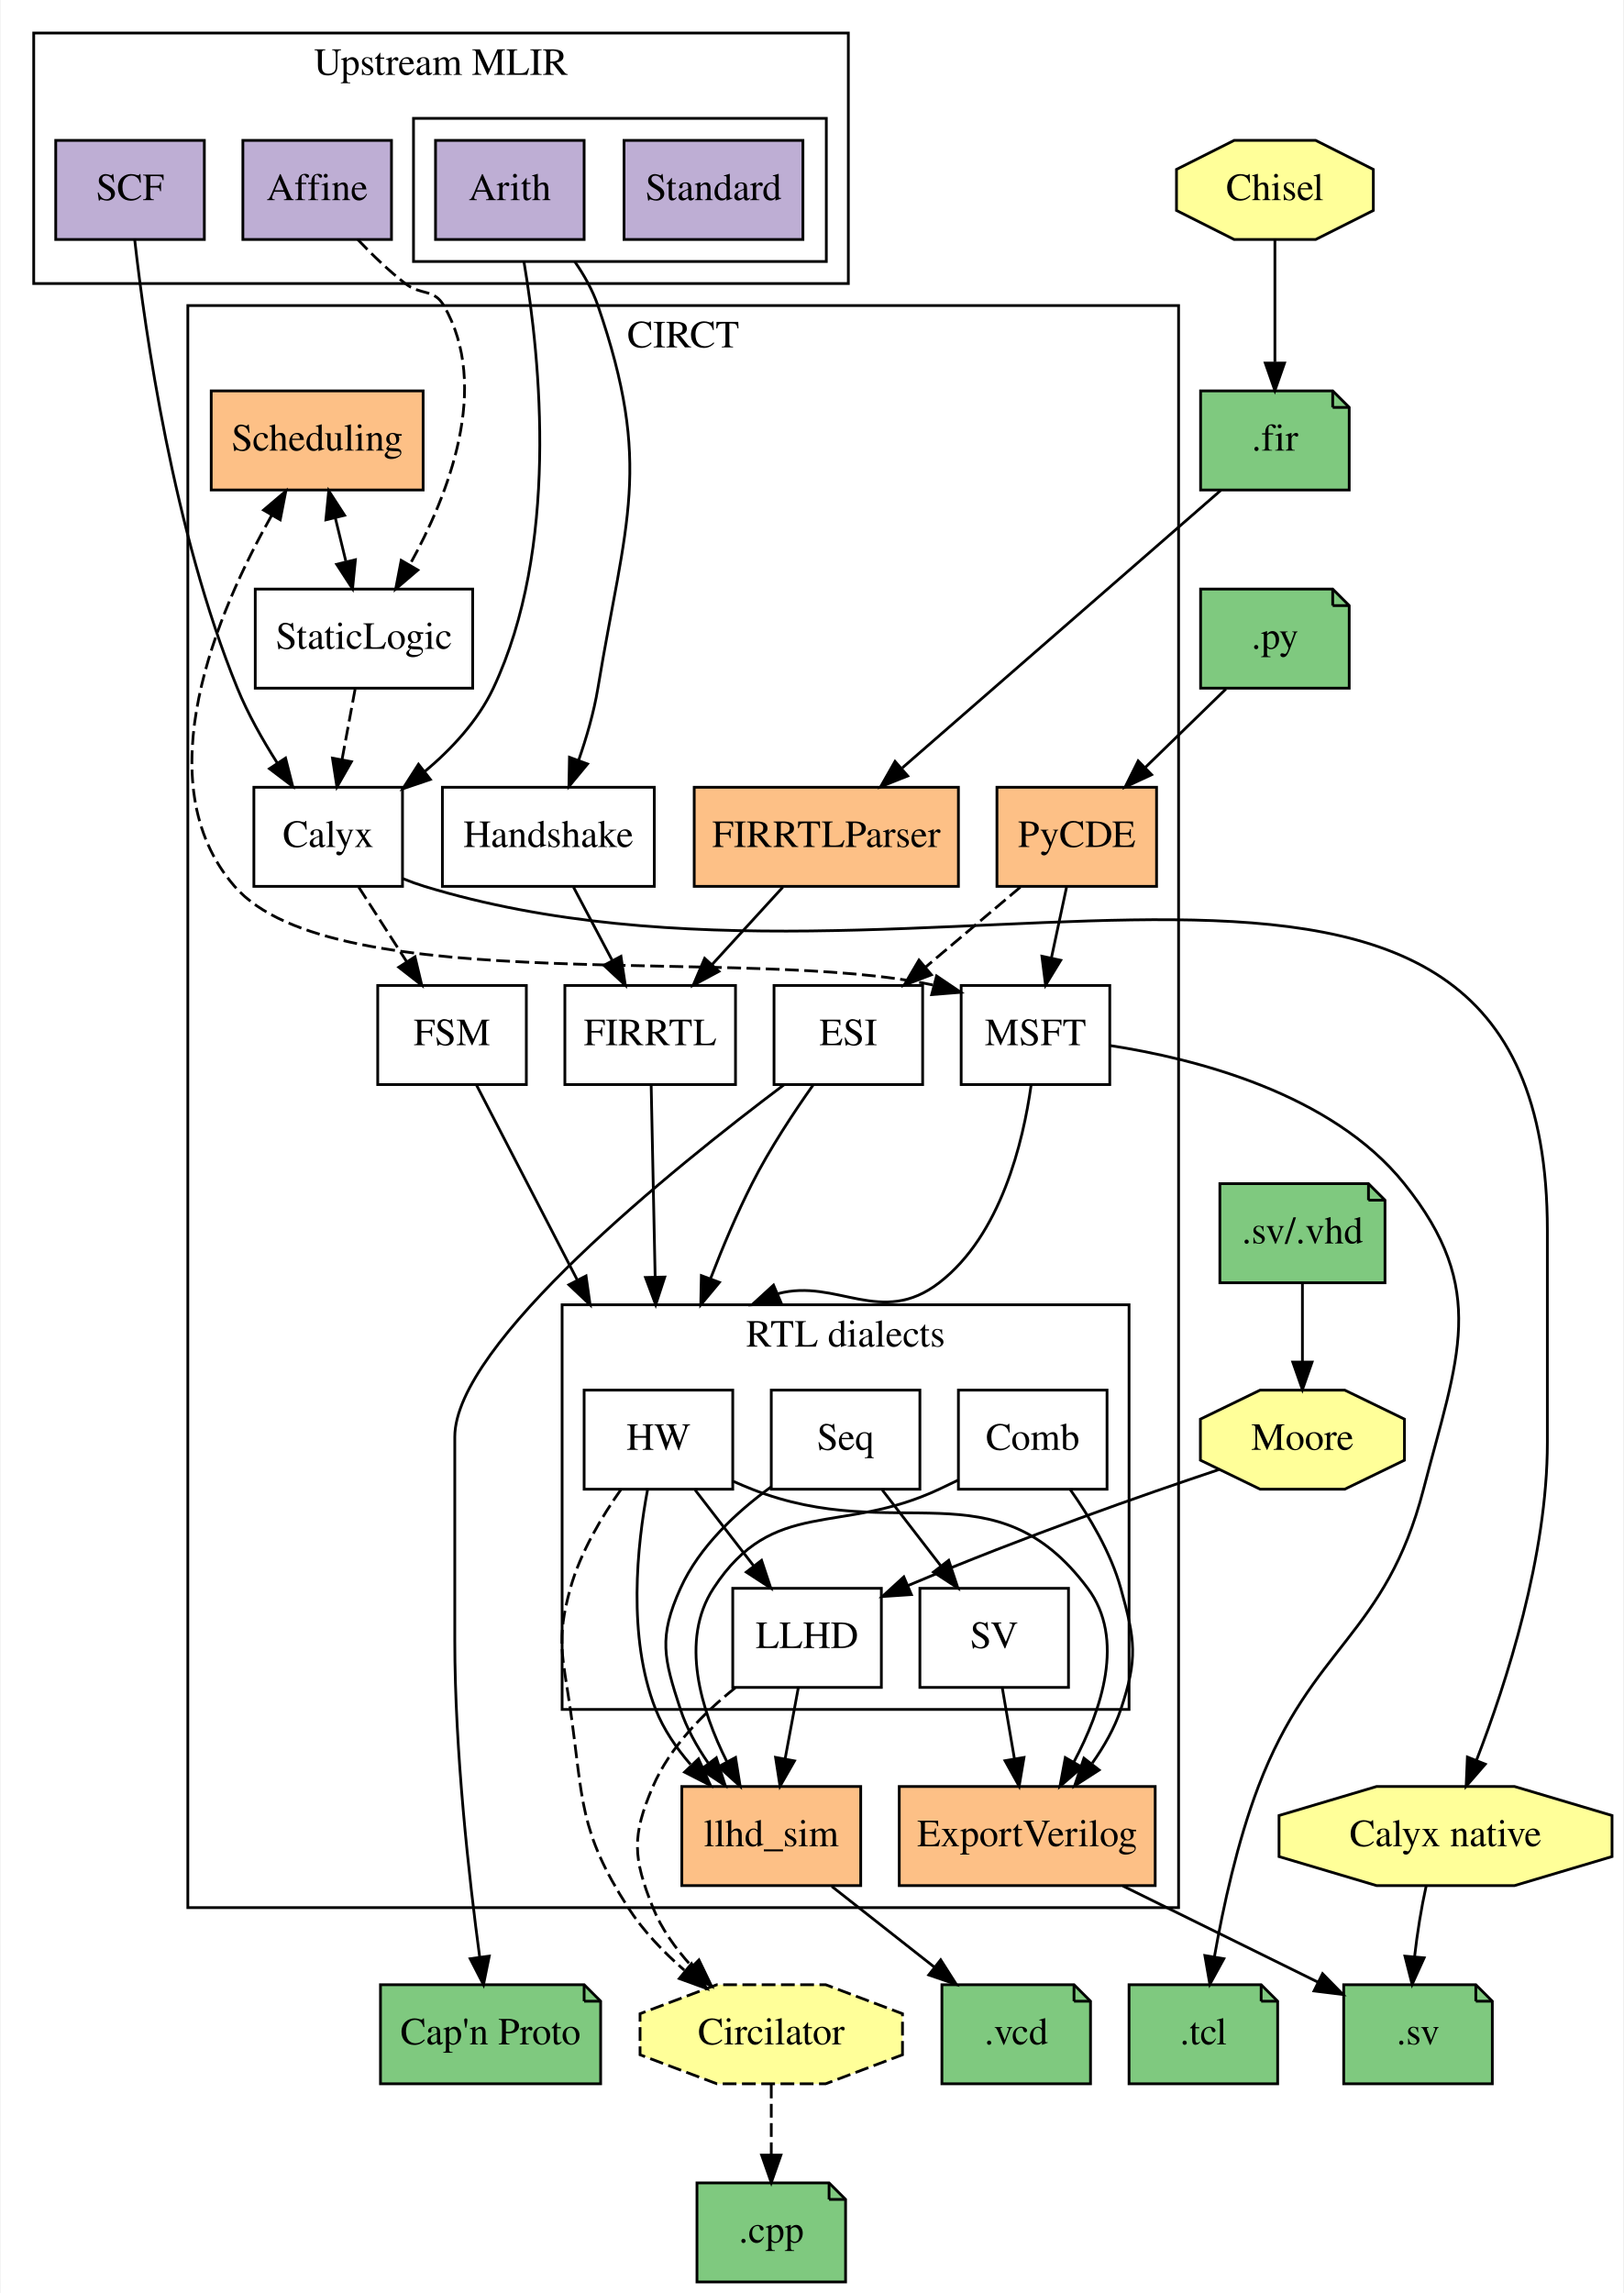
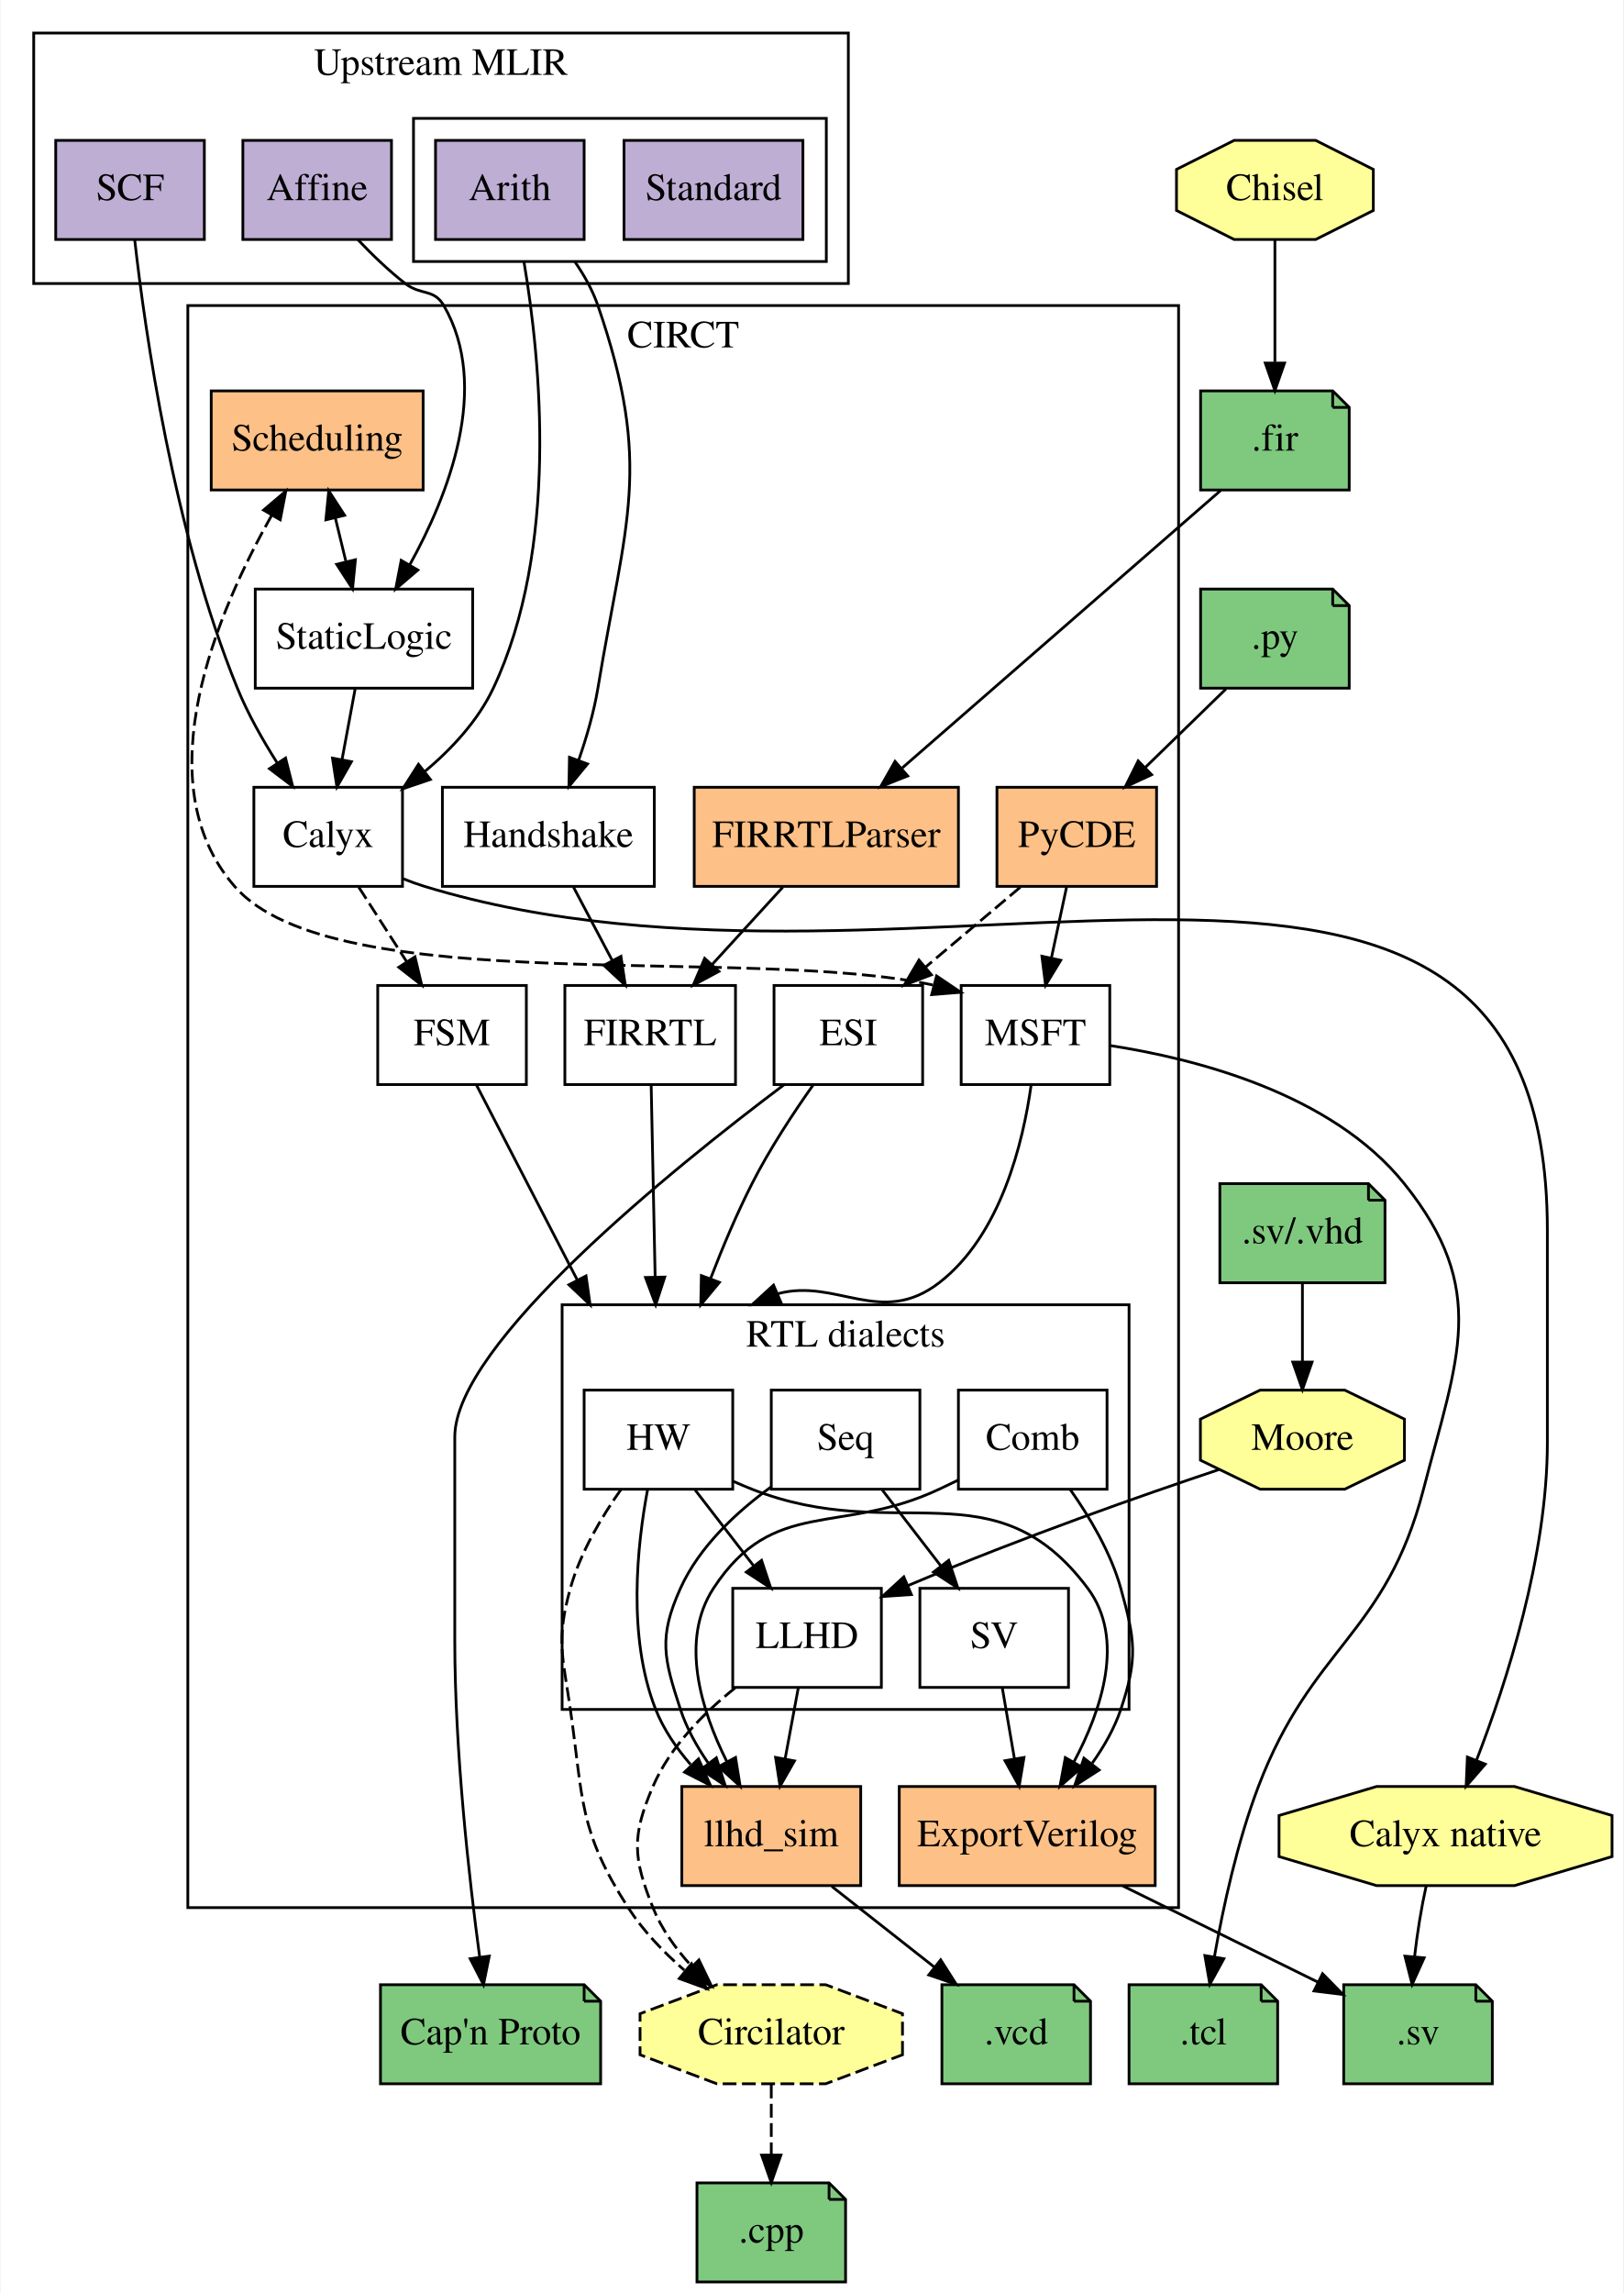
<svg xmlns="http://www.w3.org/2000/svg" xmlns:xlink="http://www.w3.org/1999/xlink" width="590pt" height="833pt" viewBox="0.00 0.00 589.50 833.00">
  <g id="graph0" class="graph" transform="scale(1 1) rotate(0) translate(4 829)">
    <polygon fill="white" stroke="transparent" points="-4,4 -4,-829 585.5,-829 585.5,4 -4,4" />
    <g id="clust1" class="cluster">
      <polygon fill="none" stroke="black" points="8,-726 8,-817 304,-817 304,-726 8,-726" />
      <text text-anchor="middle" x="156" y="-801.8" font-family="Times,serif" font-size="14.00">Upstream MLIR</text>
    </g>
    <g id="clust2" class="cluster">
      <polygon fill="none" stroke="black" points="146,-734 146,-786 296,-786 296,-734 146,-734" />
    </g>
    <g id="clust3" class="cluster">
      <polygon fill="none" stroke="black" points="64,-136 64,-718 424,-718 424,-136 64,-136" />
      <text text-anchor="middle" x="244" y="-702.8" font-family="Times,serif" font-size="14.00">CIRCT</text>
    </g>
    <g id="clust4" class="cluster">
      <polygon fill="none" stroke="black" points="200,-208 200,-355 406,-355 406,-208 200,-208" />
      <text text-anchor="middle" x="303" y="-339.8" font-family="Times,serif" font-size="14.00">RTL dialects</text>
    </g>
    <g id="node1" class="node">
      <polygon fill="#beaed4" stroke="black" points="70,-778 16,-778 16,-742 70,-742 70,-778" />
      <text text-anchor="middle" x="43" y="-756.3" font-family="Times,serif" font-size="14.00">SCF</text>
    </g>
    <g id="node6" class="node">
      <g id="a_node6">
        <a xlink:href="https://circt.llvm.org/docs/Dialects/Calyx/" xlink:title="Calyx">
          <polygon fill="white" stroke="black" points="142,-543 88,-543 88,-507 142,-507 142,-543" />
          <text text-anchor="middle" x="115" y="-521.3" font-family="Times,serif" font-size="14.00">Calyx</text>
        </a>
      </g>
    </g>
    <g id="edge1" class="edge">
      <path fill="none" stroke="black" d="M44.71,-741.79C48.4,-709.05 58.72,-635.98 82,-579 85.79,-569.72 91.15,-560.22 96.46,-551.88" />
      <polygon fill="black" stroke="black" points="99.51,-553.61 102.11,-543.34 93.67,-549.75 99.51,-553.61" />
    </g>
    <g id="node2" class="node">
      <polygon fill="#beaed4" stroke="black" points="138,-778 84,-778 84,-742 138,-742 138,-778" />
      <text text-anchor="middle" x="111" y="-756.3" font-family="Times,serif" font-size="14.00">Affine</text>
    </g>
    <g id="node8" class="node">
      <g id="a_node8">
        <a xlink:href="https://circt.llvm.org/docs/Dialects/StaticLogic/" xlink:title="StaticLogic">
          <polygon fill="white" stroke="black" points="167.5,-615 88.5,-615 88.5,-579 167.5,-579 167.5,-615" />
          <text text-anchor="middle" x="128" y="-593.3" font-family="Times,serif" font-size="14.00">StaticLogic</text>
        </a>
      </g>
    </g>
    <g id="edge2" class="edge">
-       <path fill="none" stroke="black" stroke-dasharray="5,2" d="M125.78,-741.95C130.93,-736.51 136.95,-730.7 143,-726 148.66,-721.61 153.4,-724.2 157,-718 174.15,-688.45 158.69,-649.16 144.59,-623.73" />
+       <path fill="none" stroke="black" d="M125.78,-741.95C130.93,-736.51 136.95,-730.7 143,-726 148.66,-721.61 153.4,-724.2 157,-718 174.15,-688.45 158.69,-649.16 144.59,-623.73" />
      <polygon fill="black" stroke="black" points="147.58,-621.91 139.52,-615.03 141.53,-625.43 147.58,-621.91" />
    </g>
    <g id="node22" class="node">
      <g id="a_node22">
        <a xlink:href="https://circt.llvm.org/docs/Scheduling/" xlink:title="Scheduling">
          <polygon fill="#fdc086" stroke="black" points="149.5,-687 72.5,-687 72.5,-651 149.5,-651 149.5,-687" />
          <text text-anchor="middle" x="111" y="-665.3" font-family="Times,serif" font-size="14.00">Scheduling</text>
        </a>
      </g>
    </g>
    <g id="node3" class="node">
      <polygon fill="#beaed4" stroke="black" points="287.5,-778 222.5,-778 222.5,-742 287.5,-742 287.5,-778" />
      <text text-anchor="middle" x="255" y="-756.3" font-family="Times,serif" font-size="14.00">Standard</text>
    </g>
    <g id="node4" class="node">
      <polygon fill="#beaed4" stroke="black" points="208,-778 154,-778 154,-742 208,-742 208,-778" />
      <text text-anchor="middle" x="181" y="-756.3" font-family="Times,serif" font-size="14.00">Arith</text>
    </g>
    <g id="node5" class="node">
      <g id="a_node5">
        <a xlink:href="https://circt.llvm.org/docs/Dialects/Handshake/" xlink:title="Handshake">
          <polygon fill="white" stroke="black" points="233.5,-543 156.5,-543 156.5,-507 233.5,-507 233.5,-543" />
          <text text-anchor="middle" x="195" y="-521.3" font-family="Times,serif" font-size="14.00">Handshake</text>
        </a>
      </g>
    </g>
    <g id="edge4" class="edge">
      <path fill="none" stroke="black" d="M204.57,-734C208.03,-729.03 211.07,-723.6 213,-718 233.1,-659.58 223.07,-639.95 213,-579 211.56,-570.28 208.87,-561.06 206,-552.8" />
      <polygon fill="black" stroke="black" points="209.23,-551.46 202.48,-543.3 202.67,-553.89 209.23,-551.46" />
    </g>
    <g id="edge5" class="edge">
      <path fill="none" stroke="black" d="M186.12,-734C192.24,-697.86 198.92,-629.78 175,-579 169.44,-567.19 159.88,-556.92 150.01,-548.64" />
      <polygon fill="black" stroke="black" points="152.13,-545.85 142.1,-542.44 147.81,-551.36 152.13,-545.85" />
    </g>
    <g id="node7" class="node">
      <g id="a_node7">
        <a xlink:href="https://circt.llvm.org/docs/Dialects/FIRRTL/" xlink:title="FIRRTL">
          <polygon fill="white" stroke="black" points="263,-471 201,-471 201,-435 263,-435 263,-471" />
          <text text-anchor="middle" x="232" y="-449.3" font-family="Times,serif" font-size="14.00">FIRRTL</text>
        </a>
      </g>
    </g>
    <g id="edge6" class="edge">
      <path fill="none" stroke="black" d="M204.15,-506.7C208.4,-498.64 213.56,-488.89 218.27,-479.98" />
      <polygon fill="black" stroke="black" points="221.38,-481.58 222.96,-471.1 215.19,-478.31 221.38,-481.58" />
    </g>
    <g id="node11" class="node">
      <g id="a_node11">
        <a xlink:href="https://circt.llvm.org/docs/Dialects/FSM/" xlink:title="FSM">
          <polygon fill="white" stroke="black" points="187,-471 133,-471 133,-435 187,-435 187,-471" />
          <text text-anchor="middle" x="160" y="-449.3" font-family="Times,serif" font-size="14.00">FSM</text>
        </a>
      </g>
    </g>
    <g id="edge7" class="edge">
      <path fill="none" stroke="black" stroke-dasharray="5,2" d="M126.12,-506.7C131.36,-498.56 137.7,-488.69 143.48,-479.7" />
      <polygon fill="black" stroke="black" points="146.54,-481.41 149,-471.1 140.65,-477.62 146.54,-481.41" />
    </g>
    <g id="node25" class="node">
      <polygon fill="#ffff99" stroke="black" points="581.5,-154.54 581.5,-169.46 546.06,-180 495.94,-180 460.5,-169.46 460.5,-154.54 495.94,-144 546.06,-144 581.5,-154.54" />
      <text text-anchor="middle" x="521" y="-158.3" font-family="Times,serif" font-size="14.00">Calyx native</text>
    </g>
    <g id="edge25" class="edge">
      <path fill="none" stroke="black" d="M142.18,-509.8C144.78,-508.74 147.42,-507.79 150,-507 331.41,-451.69 558,-571.65 558,-382 558,-382 558,-382 558,-305 558,-263.71 543.17,-217.77 532.28,-189.63" />
      <polygon fill="black" stroke="black" points="535.44,-188.11 528.49,-180.11 528.94,-190.7 535.44,-188.11" />
    </g>
    <g id="node14" class="node">
      <g id="a_node14">
        <a xlink:href="https://circt.llvm.org/docs/Dialects/HW/" xlink:title="HW">
          <polygon fill="white" stroke="black" points="262,-324 208,-324 208,-288 262,-288 262,-324" />
          <text text-anchor="middle" x="235" y="-302.3" font-family="Times,serif" font-size="14.00">HW</text>
        </a>
      </g>
    </g>
    <g id="edge8" class="edge">
      <path fill="none" stroke="black" d="M232.36,-434.8C232.71,-417.61 233.28,-390.21 233.8,-365.18" />
      <polygon fill="black" stroke="black" points="237.3,-365.07 234.01,-355 230.3,-364.92 237.3,-365.07" />
    </g>
    <g id="edge3" class="edge">
-       <path fill="none" stroke="black" stroke-dasharray="5,2" d="M124.79,-578.7C123.35,-570.98 121.63,-561.71 120.04,-553.11" />
+       <path fill="none" stroke="black" d="M124.79,-578.7C123.35,-570.98 121.63,-561.71 120.04,-553.11" />
      <polygon fill="black" stroke="black" points="123.44,-552.3 118.18,-543.1 116.56,-553.58 123.44,-552.3" />
    </g>
    <g id="node9" class="node">
      <g id="a_node9">
        <a xlink:href="https://circt.llvm.org/docs/Dialects/MSFT/" xlink:title="MSFT">
          <polygon fill="white" stroke="black" points="399,-471 345,-471 345,-435 399,-435 399,-471" />
          <text text-anchor="middle" x="372" y="-449.3" font-family="Times,serif" font-size="14.00">MSFT</text>
        </a>
      </g>
    </g>
    <g id="edge9" class="edge">
      <path fill="none" stroke="black" d="M370.42,-434.81C367.55,-414.22 359.49,-380.33 337,-363 315.91,-346.75 299.7,-364.71 278.45,-359.04" />
      <polygon fill="black" stroke="black" points="279.57,-355.72 269,-355 276.82,-362.15 279.57,-355.72" />
    </g>
    <g id="node31" class="node">
      <polygon fill="#7fc97f" stroke="black" points="454,-108 406,-108 406,-72 460,-72 460,-102 454,-108" />
      <polyline fill="none" stroke="black" points="454,-108 454,-102 " />
      <polyline fill="none" stroke="black" points="460,-102 454,-102 " />
      <text text-anchor="middle" x="433" y="-86.3" font-family="Times,serif" font-size="14.00">.tcl</text>
    </g>
    <g id="edge35" class="edge">
      <path fill="none" stroke="black" d="M399.02,-449.18C429.92,-444.44 479.63,-431.88 506,-399 536.93,-360.44 525.4,-335.85 513,-288 499.23,-234.85 472.55,-231.31 453,-180 445.35,-159.93 440.19,-136.15 437.03,-118.22" />
      <polygon fill="black" stroke="black" points="440.45,-117.44 435.36,-108.15 433.55,-118.59 440.45,-117.44" />
    </g>
    <g id="node10" class="node">
      <g id="a_node10">
        <a xlink:href="https://circt.llvm.org/docs/Dialects/ESI/" xlink:title="ESI">
          <polygon fill="white" stroke="black" points="331,-471 277,-471 277,-435 331,-435 331,-471" />
          <text text-anchor="middle" x="304" y="-449.3" font-family="Times,serif" font-size="14.00">ESI</text>
        </a>
      </g>
    </g>
    <g id="edge10" class="edge">
      <path fill="none" stroke="black" d="M291.28,-434.94C284.13,-424.84 275.38,-411.59 269,-399 263.51,-388.16 258.44,-376.21 253.98,-364.62" />
      <polygon fill="black" stroke="black" points="257.16,-363.14 250.38,-355 250.6,-365.59 257.16,-363.14" />
    </g>
    <g id="node30" class="node">
      <polygon fill="#7fc97f" stroke="black" points="208,-108 134,-108 134,-72 214,-72 214,-102 208,-108" />
      <polyline fill="none" stroke="black" points="208,-108 208,-102 " />
      <polyline fill="none" stroke="black" points="214,-102 208,-102 " />
      <text text-anchor="middle" x="174" y="-86.3" font-family="Times,serif" font-size="14.00">Cap'n Proto</text>
    </g>
    <g id="edge34" class="edge">
      <path fill="none" stroke="black" d="M280.71,-434.99C240.19,-404.53 161,-340.68 161,-307 161,-307 161,-307 161,-233 161,-192.83 166.22,-146.53 170.05,-118.01" />
      <polygon fill="black" stroke="black" points="173.53,-118.39 171.43,-108 166.6,-117.43 173.53,-118.39" />
    </g>
    <g id="edge11" class="edge">
      <path fill="none" stroke="black" d="M168.9,-434.8C177.91,-417.38 192.34,-389.47 205.43,-364.17" />
      <polygon fill="black" stroke="black" points="208.69,-365.49 210.17,-355 202.47,-362.27 208.69,-365.49" />
    </g>
    <g id="node13" class="node">
      <g id="a_node13">
        <a xlink:href="https://circt.llvm.org/docs/Dialects/Seq/" xlink:title="Seq">
          <polygon fill="white" stroke="black" points="330,-324 276,-324 276,-288 330,-288 330,-324" />
          <text text-anchor="middle" x="303" y="-302.3" font-family="Times,serif" font-size="14.00">Seq</text>
        </a>
      </g>
    </g>
    <g id="node16" class="node">
      <g id="a_node16">
        <a xlink:href="https://circt.llvm.org/docs/Dialects/Comb/" xlink:title="Comb">
          <polygon fill="white" stroke="black" points="398,-324 344,-324 344,-288 398,-288 398,-324" />
          <text text-anchor="middle" x="371" y="-302.3" font-family="Times,serif" font-size="14.00">Comb</text>
        </a>
      </g>
    </g>
    <g id="node15" class="node">
      <g id="a_node15">
        <a xlink:href="https://circt.llvm.org/docs/Dialects/SV/" xlink:title="SV">
          <polygon fill="white" stroke="black" points="384,-252 330,-252 330,-216 384,-216 384,-252" />
          <text text-anchor="middle" x="357" y="-230.3" font-family="Times,serif" font-size="14.00">SV</text>
        </a>
      </g>
    </g>
    <g id="edge12" class="edge">
      <path fill="none" stroke="black" d="M316.35,-287.7C322.76,-279.39 330.56,-269.28 337.61,-260.14" />
      <polygon fill="black" stroke="black" points="340.47,-262.16 343.81,-252.1 334.93,-257.88 340.47,-262.16" />
    </g>
    <g id="node19" class="node">
      <polygon fill="#fdc086" stroke="black" points="308.5,-180 243.5,-180 243.5,-144 308.5,-144 308.5,-180" />
      <text text-anchor="middle" x="276" y="-158.3" font-family="Times,serif" font-size="14.00">llhd_sim</text>
    </g>
    <g id="edge29" class="edge">
      <path fill="none" stroke="black" d="M276,-288.89C263.47,-279.8 249.86,-267.2 243,-252 234.96,-234.17 236.92,-226.59 243,-208 245.23,-201.2 248.92,-194.57 253.04,-188.59" />
      <polygon fill="black" stroke="black" points="256.04,-190.42 259.28,-180.33 250.46,-186.2 256.04,-190.42" />
    </g>
    <g id="node17" class="node">
      <g id="a_node17">
        <a xlink:href="https://circt.llvm.org/docs/Dialects/LLHD/" xlink:title="LLHD">
          <polygon fill="white" stroke="black" points="316,-252 262,-252 262,-216 316,-216 316,-252" />
          <text text-anchor="middle" x="289" y="-230.3" font-family="Times,serif" font-size="14.00">LLHD</text>
        </a>
      </g>
    </g>
    <g id="edge13" class="edge">
      <path fill="none" stroke="black" d="M248.35,-287.7C254.76,-279.39 262.56,-269.28 269.61,-260.14" />
      <polygon fill="black" stroke="black" points="272.47,-262.16 275.81,-252.1 266.93,-257.88 272.47,-262.16" />
    </g>
    <g id="edge30" class="edge">
      <path fill="none" stroke="black" d="M231.05,-287.83C227.3,-267.87 223.62,-234.32 234,-208 236.86,-200.75 241.49,-193.99 246.66,-188.01" />
      <polygon fill="black" stroke="black" points="249.56,-190.04 253.92,-180.39 244.49,-185.22 249.56,-190.04" />
    </g>
    <g id="node20" class="node">
      <g id="a_node20">
        <a xlink:href="https://circt.llvm.org/docs/VerilogGeneration/" xlink:title="ExportVerilog">
          <polygon fill="#fdc086" stroke="black" points="415.5,-180 322.5,-180 322.5,-144 415.5,-144 415.5,-180" />
          <text text-anchor="middle" x="369" y="-158.3" font-family="Times,serif" font-size="14.00">ExportVerilog</text>
        </a>
      </g>
    </g>
    <g id="edge19" class="edge">
      <path fill="none" stroke="black" d="M262.27,-290.84C264.53,-289.83 266.79,-288.87 269,-288 321.6,-267.28 357.15,-297.28 391,-252 404.68,-233.7 396.1,-207.95 385.93,-188.85" />
      <polygon fill="black" stroke="black" points="388.91,-187.01 380.9,-180.07 382.84,-190.49 388.91,-187.01" />
    </g>
    <g id="node26" class="node">
      <polygon fill="#ffff99" stroke="black" stroke-dasharray="5,2" points="323.68,-82.54 323.68,-97.46 295.75,-108 256.25,-108 228.32,-97.46 228.32,-82.54 256.25,-72 295.75,-72 323.68,-82.54" />
      <text text-anchor="middle" x="276" y="-86.3" font-family="Times,serif" font-size="14.00">Circilator</text>
    </g>
    <g id="edge23" class="edge">
      <path fill="none" stroke="black" stroke-dasharray="5,2" d="M221.44,-287.97C214.44,-278.09 206.63,-265.05 203,-252 197.75,-233.16 200.23,-227.36 203,-208 207.71,-175 205.99,-164.05 224,-136 229.4,-127.59 236.83,-119.87 244.38,-113.28" />
      <polygon fill="black" stroke="black" points="247.02,-115.65 252.54,-106.6 242.58,-110.23 247.02,-115.65" />
    </g>
    <g id="edge20" class="edge">
      <path fill="none" stroke="black" d="M359.97,-215.7C361.29,-207.98 362.88,-198.71 364.35,-190.11" />
      <polygon fill="black" stroke="black" points="367.83,-190.55 366.07,-180.1 360.93,-189.37 367.83,-190.55" />
    </g>
    <g id="edge31" class="edge">
      <path fill="none" stroke="black" d="M343.96,-291.33C341.62,-290.19 339.27,-289.07 337,-288 300.97,-271.09 276.76,-285.32 255,-252 242.67,-233.12 250.48,-207.8 259.88,-189" />
      <polygon fill="black" stroke="black" points="263.02,-190.55 264.7,-180.08 256.86,-187.22 263.02,-190.55" />
    </g>
    <g id="edge14" class="edge">
      <path fill="none" stroke="black" d="M384.56,-287.97C391.56,-278.09 399.37,-265.05 403,-252 408.25,-233.16 409.22,-226.54 403,-208 400.7,-201.14 396.89,-194.49 392.64,-188.5" />
      <polygon fill="black" stroke="black" points="395.13,-185.99 386.22,-180.25 389.6,-190.29 395.13,-185.99" />
    </g>
    <g id="edge32" class="edge">
      <path fill="none" stroke="black" d="M285.79,-215.7C284.35,-207.98 282.63,-198.71 281.04,-190.11" />
      <polygon fill="black" stroke="black" points="284.44,-189.3 279.18,-180.1 277.56,-190.58 284.44,-189.3" />
    </g>
    <g id="edge24" class="edge">
      <path fill="none" stroke="black" stroke-dasharray="5,2" d="M262.88,-215.82C251.42,-206.69 239.19,-194.39 233,-180 225.27,-162.04 225.72,-154.15 233,-136 236.11,-128.24 241.27,-121.07 246.95,-114.83" />
      <polygon fill="black" stroke="black" points="249.72,-117 254.31,-107.45 244.77,-112.05 249.72,-117" />
    </g>
    <g id="node18" class="node">
      <polygon fill="#fdc086" stroke="black" points="344,-543 248,-543 248,-507 344,-507 344,-543" />
      <text text-anchor="middle" x="296" y="-521.3" font-family="Times,serif" font-size="14.00">FIRRTLParser</text>
    </g>
    <g id="edge18" class="edge">
      <path fill="none" stroke="black" d="M280.18,-506.7C272.43,-498.22 262.96,-487.86 254.48,-478.58" />
      <polygon fill="black" stroke="black" points="256.97,-476.12 247.64,-471.1 251.8,-480.85 256.97,-476.12" />
    </g>
    <g id="node27" class="node">
      <polygon fill="#7fc97f" stroke="black" points="386,-108 338,-108 338,-72 392,-72 392,-102 386,-108" />
      <polyline fill="none" stroke="black" points="386,-108 386,-102 " />
      <polyline fill="none" stroke="black" points="392,-102 386,-102 " />
      <text text-anchor="middle" x="365" y="-86.3" font-family="Times,serif" font-size="14.00">.vcd</text>
    </g>
    <g id="edge33" class="edge">
      <path fill="none" stroke="black" d="M298,-143.7C309.21,-134.88 323,-124.03 335.15,-114.47" />
      <polygon fill="black" stroke="black" points="337.56,-117.04 343.25,-108.1 333.23,-111.54 337.56,-117.04" />
    </g>
    <g id="node29" class="node">
      <polygon fill="#7fc97f" stroke="black" points="532,-108 484,-108 484,-72 538,-72 538,-102 532,-108" />
      <polyline fill="none" stroke="black" points="532,-108 532,-102 " />
      <polyline fill="none" stroke="black" points="538,-102 532,-102 " />
      <text text-anchor="middle" x="511" y="-86.3" font-family="Times,serif" font-size="14.00">.sv</text>
    </g>
    <g id="edge26" class="edge">
      <path fill="none" stroke="black" d="M403.74,-143.88C425.19,-133.3 452.69,-119.74 474.47,-109.01" />
      <polygon fill="black" stroke="black" points="476.31,-112 483.73,-104.44 473.21,-105.73 476.31,-112" />
    </g>
    <g id="node21" class="node">
      <g id="a_node21">
        <a xlink:href="https://circt.llvm.org/docs/PyCDE/" xlink:title="PyCDE">
          <polygon fill="#fdc086" stroke="black" points="416,-543 358,-543 358,-507 416,-507 416,-543" />
          <text text-anchor="middle" x="387" y="-521.3" font-family="Times,serif" font-size="14.00">PyCDE</text>
        </a>
      </g>
    </g>
    <g id="edge38" class="edge">
      <path fill="none" stroke="black" d="M383.29,-506.7C381.64,-498.98 379.65,-489.71 377.81,-481.11" />
      <polygon fill="black" stroke="black" points="381.18,-480.15 375.67,-471.1 374.34,-481.62 381.18,-480.15" />
    </g>
    <g id="edge37" class="edge">
      <path fill="none" stroke="black" stroke-dasharray="5,2" d="M366.48,-506.7C356.13,-497.97 343.41,-487.24 332.16,-477.75" />
      <polygon fill="black" stroke="black" points="334.18,-474.88 324.28,-471.1 329.67,-480.23 334.18,-474.88" />
    </g>
    <g id="edge15" class="edge">
      <path fill="none" stroke="black" d="M117.57,-640.95C118.82,-635.79 120.14,-630.38 121.39,-625.22" />
      <polygon fill="black" stroke="black" points="114.16,-640.15 115.2,-650.7 120.96,-641.81 114.16,-640.15" />
      <polygon fill="black" stroke="black" points="124.89,-625.65 123.85,-615.1 118.08,-624 124.89,-625.65" />
    </g>
    <g id="edge39" class="edge">
      <path fill="none" stroke="black" stroke-dasharray="5,2" d="M94.51,-641.87C74.73,-606.87 48.11,-544.81 81,-507 117,-465.61 267.21,-485.88 335.08,-471.09" />
      <polygon fill="black" stroke="black" points="91.52,-643.7 99.6,-650.57 97.57,-640.17 91.52,-643.7" />
      <polygon fill="black" stroke="black" points="336.07,-474.45 344.85,-468.52 334.29,-467.68 336.07,-474.45" />
    </g>
    <g id="node23" class="node">
      <polygon fill="#ffff99" stroke="black" points="506.07,-298.54 506.07,-313.46 484.36,-324 453.64,-324 431.93,-313.46 431.93,-298.54 453.64,-288 484.36,-288 506.07,-298.54" />
      <text text-anchor="middle" x="469" y="-302.3" font-family="Times,serif" font-size="14.00">Moore</text>
    </g>
    <g id="edge22" class="edge">
      <path fill="none" stroke="black" d="M438.69,-295.14C410.92,-285.85 368.56,-271.08 325.76,-253.03" />
      <polygon fill="black" stroke="black" points="326.91,-249.72 316.34,-249.01 324.16,-256.15 326.91,-249.72" />
    </g>
    <g id="node24" class="node">
      <polygon fill="#ffff99" stroke="black" points="494.76,-752.54 494.76,-767.46 473.81,-778 444.19,-778 423.24,-767.46 423.24,-752.54 444.19,-742 473.81,-742 494.76,-752.54" />
      <text text-anchor="middle" x="459" y="-756.3" font-family="Times,serif" font-size="14.00">Chisel</text>
    </g>
    <g id="node32" class="node">
      <polygon fill="#7fc97f" stroke="black" points="480,-687 432,-687 432,-651 486,-651 486,-681 480,-687" />
      <polyline fill="none" stroke="black" points="480,-687 480,-681 " />
      <polyline fill="none" stroke="black" points="486,-681 480,-681 " />
      <text text-anchor="middle" x="459" y="-665.3" font-family="Times,serif" font-size="14.00">.fir</text>
    </g>
    <g id="edge16" class="edge">
      <path fill="none" stroke="black" d="M459,-741.84C459,-729.28 459,-711.98 459,-697.5" />
      <polygon fill="black" stroke="black" points="462.5,-697.11 459,-687.11 455.5,-697.11 462.5,-697.11" />
    </g>
    <g id="edge27" class="edge">
      <path fill="none" stroke="black" d="M513.93,-143.7C512.21,-135.98 510.71,-126.71 509.74,-118.11" />
      <polygon fill="black" stroke="black" points="513.23,-117.76 508.86,-108.1 506.25,-118.37 513.23,-117.76" />
    </g>
    <g id="node28" class="node">
      <polygon fill="#7fc97f" stroke="black" points="297,-36 249,-36 249,0 303,0 303,-30 297,-36" />
      <polyline fill="none" stroke="black" points="297,-36 297,-30 " />
      <polyline fill="none" stroke="black" points="303,-30 297,-30 " />
      <text text-anchor="middle" x="276" y="-14.3" font-family="Times,serif" font-size="14.00">.cpp</text>
    </g>
    <g id="edge28" class="edge">
      <path fill="none" stroke="black" stroke-dasharray="5,2" d="M276,-71.7C276,-63.98 276,-54.71 276,-46.11" />
      <polygon fill="black" stroke="black" points="279.5,-46.1 276,-36.1 272.5,-46.1 279.5,-46.1" />
    </g>
    <g id="edge17" class="edge">
      <path fill="none" stroke="black" d="M439.34,-650.87C410.46,-625.71 356.44,-578.65 323.6,-550.04" />
      <polygon fill="black" stroke="black" points="325.57,-547.12 315.73,-543.19 320.97,-552.4 325.57,-547.12" />
    </g>
    <g id="node34" class="node">
      <polygon fill="#7fc97f" stroke="black" points="480,-615 432,-615 432,-579 486,-579 486,-609 480,-615" />
      <polyline fill="none" stroke="black" points="480,-615 480,-609 " />
      <polyline fill="none" stroke="black" points="486,-609 480,-609 " />
      <text text-anchor="middle" x="459" y="-593.3" font-family="Times,serif" font-size="14.00">.py</text>
    </g>
    <g id="node33" class="node">
      <polygon fill="#7fc97f" stroke="black" points="493,-399 439,-399 439,-363 499,-363 499,-393 493,-399" />
      <polyline fill="none" stroke="black" points="493,-399 493,-393 " />
      <polyline fill="none" stroke="black" points="499,-393 493,-393 " />
      <text text-anchor="middle" x="469" y="-377.3" font-family="Times,serif" font-size="14.00">.sv/.vhd</text>
    </g>
    <g id="edge21" class="edge">
      <path fill="none" stroke="black" d="M469,-362.7C469,-354.25 469,-343.87 469,-334.37" />
      <polygon fill="black" stroke="black" points="472.5,-334.18 469,-324.18 465.5,-334.18 472.5,-334.18" />
    </g>
    <g id="edge36" class="edge">
      <path fill="none" stroke="black" d="M441.2,-578.7C432.4,-570.14 421.62,-559.66 412,-550.3" />
      <polygon fill="black" stroke="black" points="414.2,-547.57 404.59,-543.1 409.32,-552.58 414.2,-547.57" />
    </g>
  </g>
</svg>
